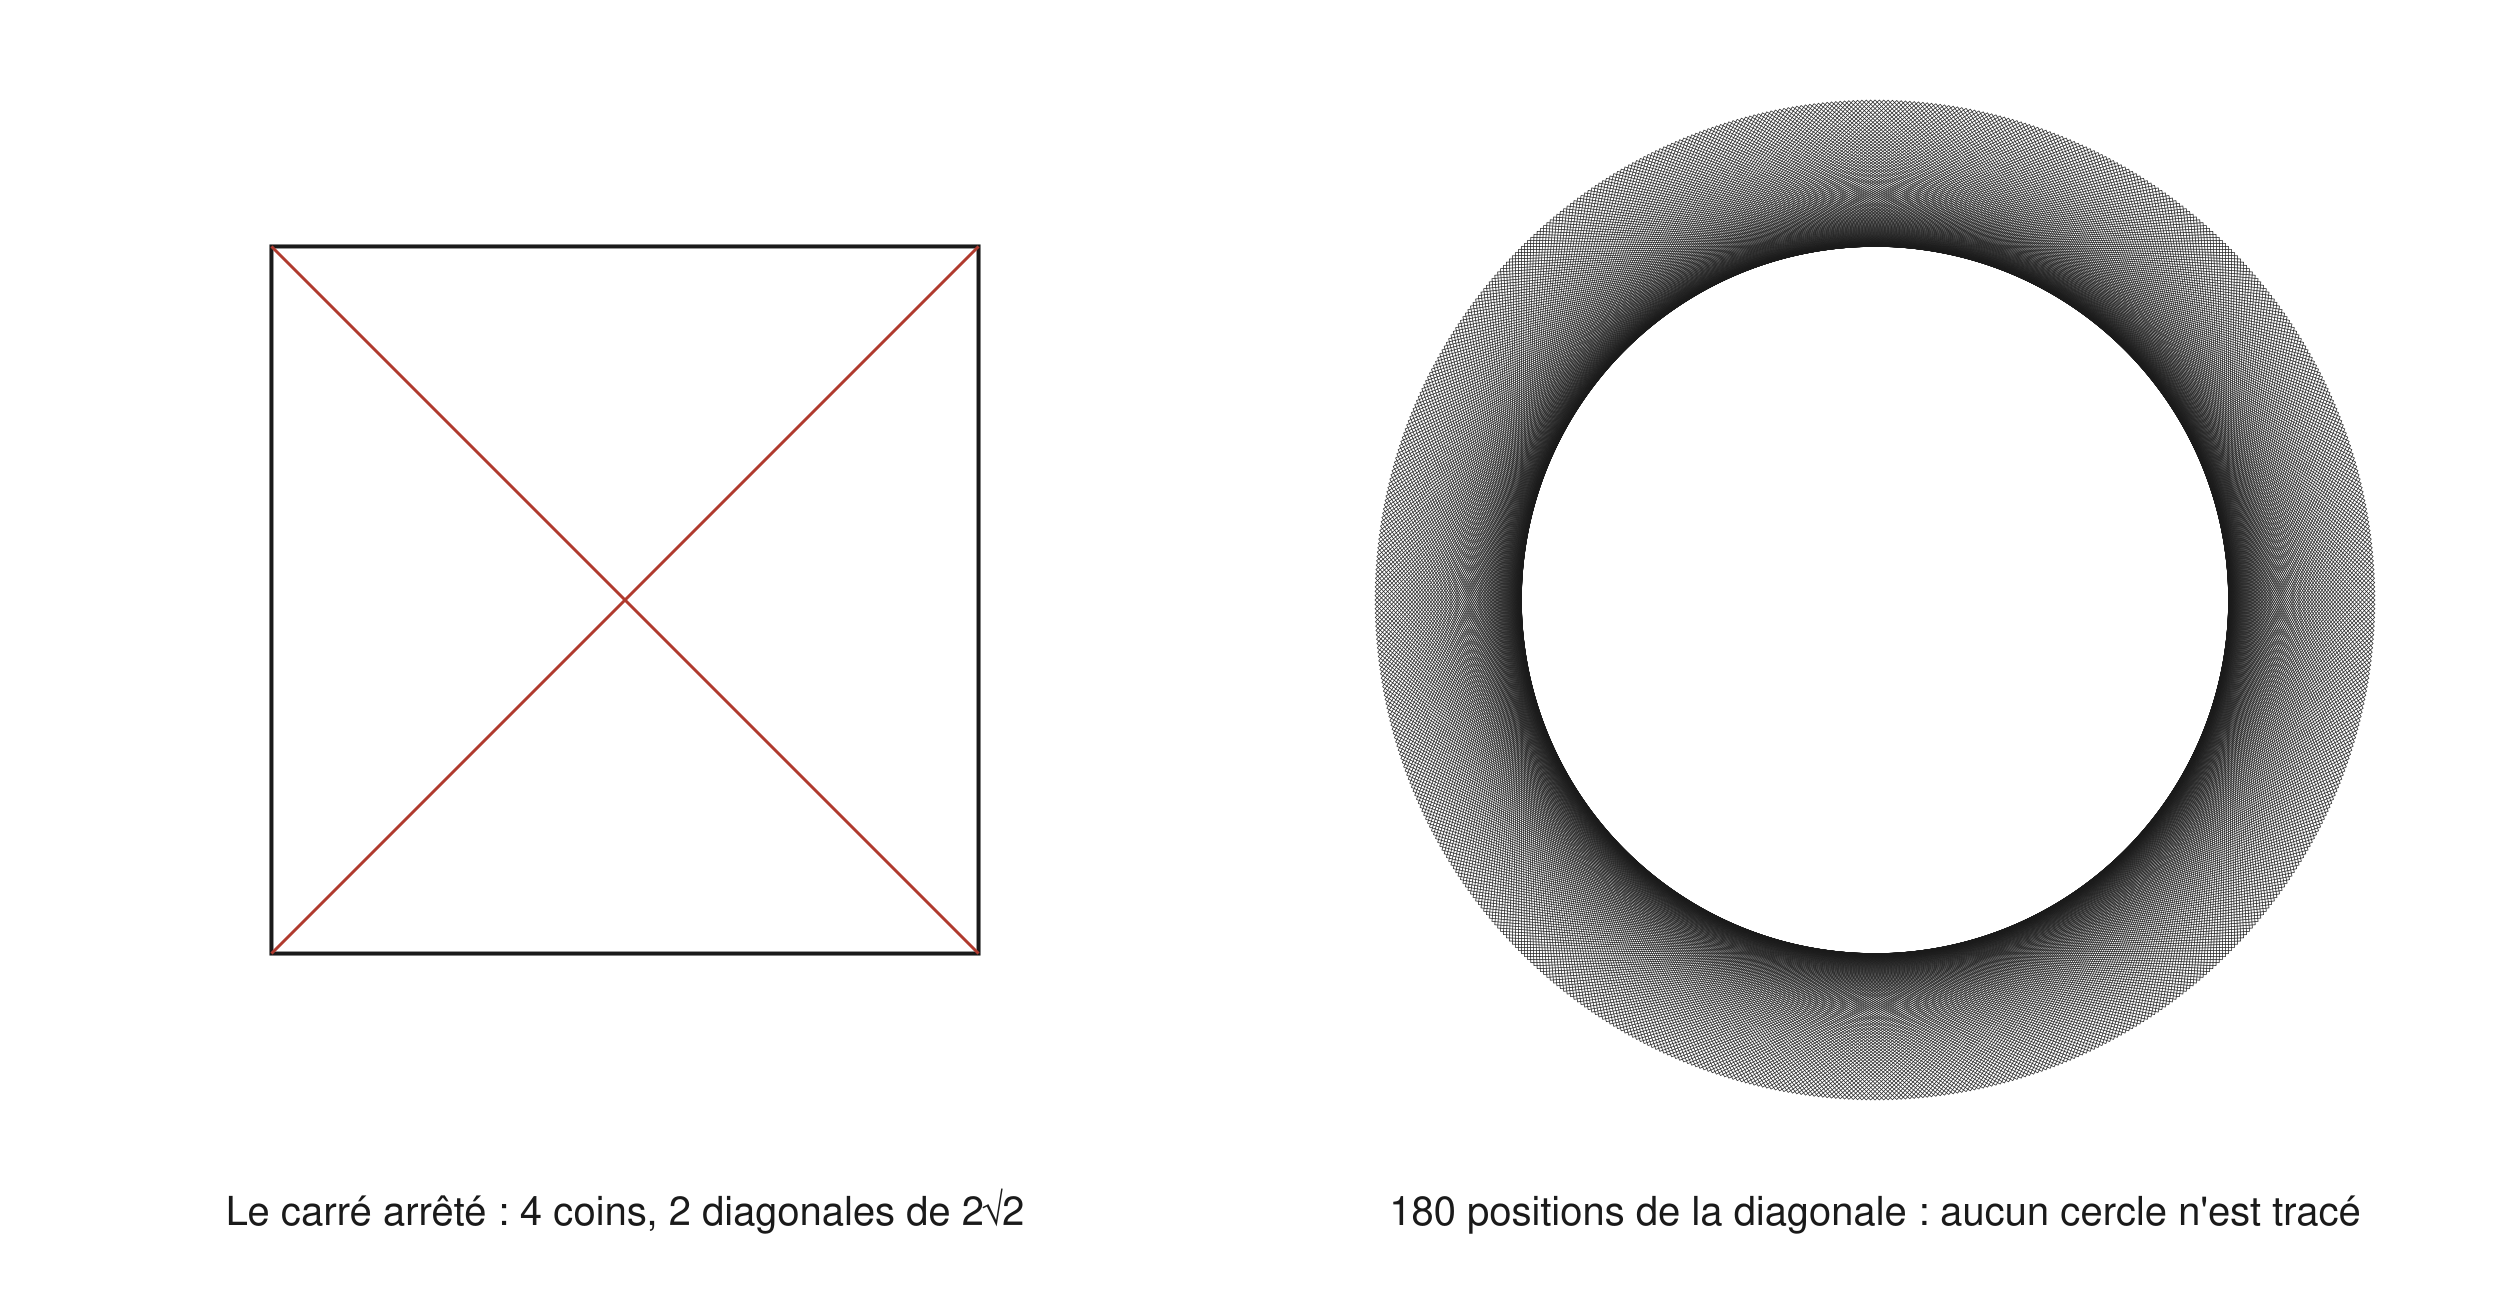
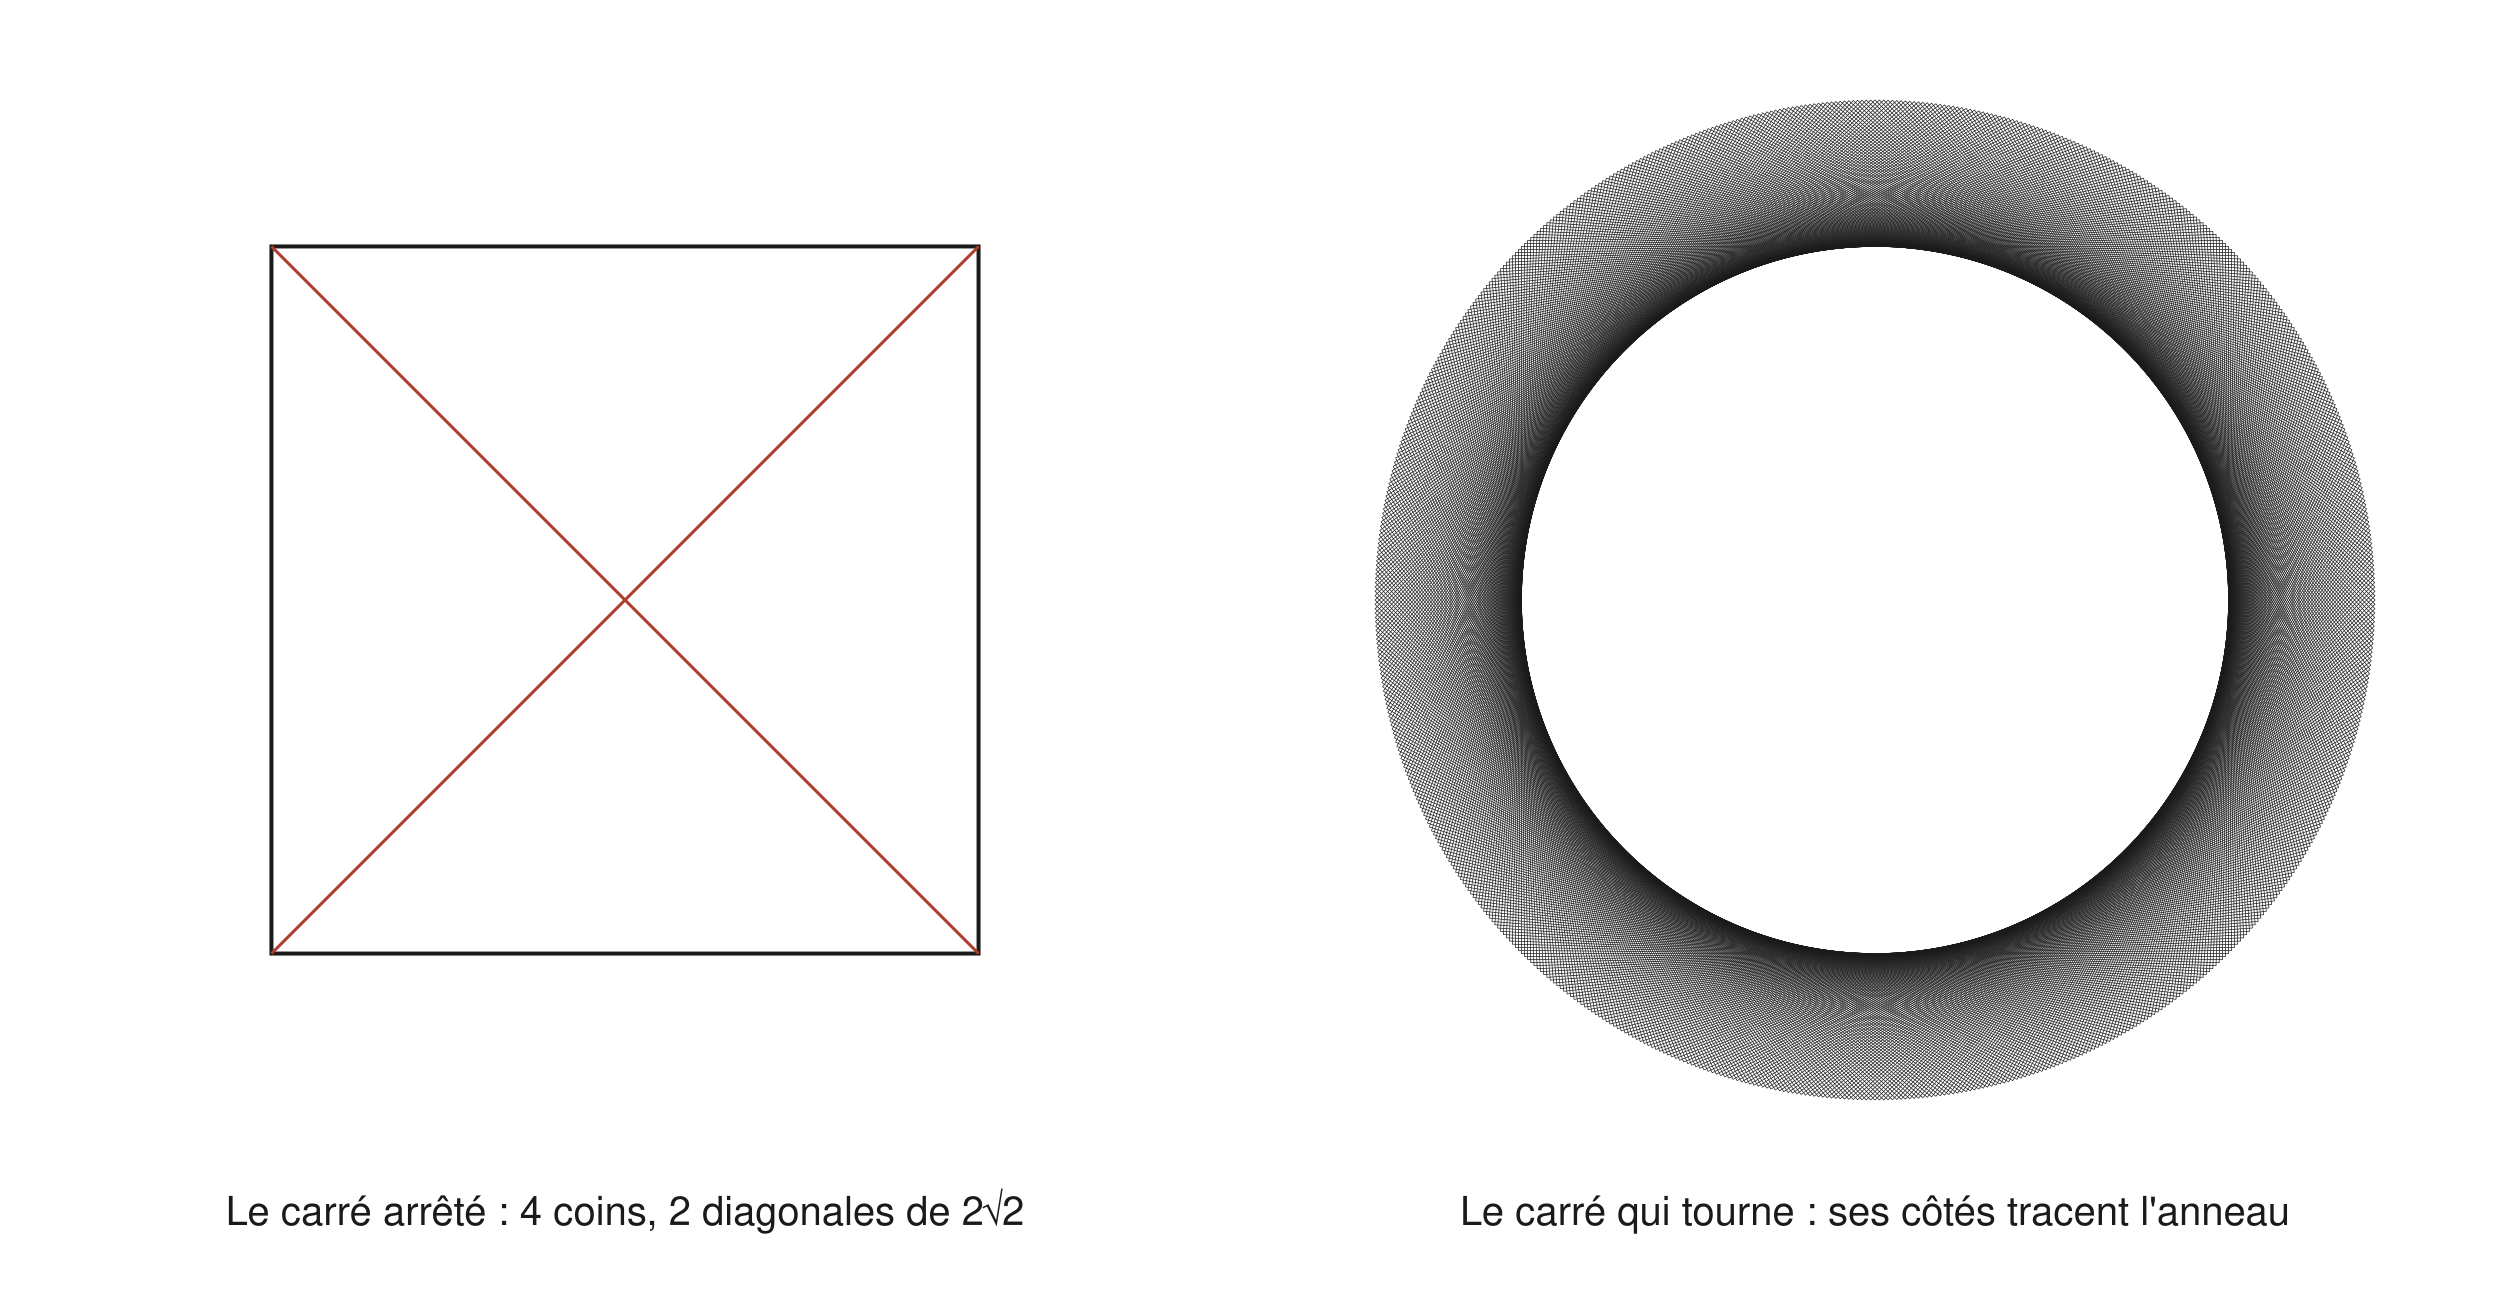
<svg xmlns="http://www.w3.org/2000/svg" viewBox="0 0 1000 520" font-family="Helvetica,Arial,sans-serif">
  <rect width="1000" height="520" fill="#fff" />
  <g transform="translate(250,240)">
    <polygon points="141.42,141.42 -141.42,141.42 -141.42,-141.42 141.42,-141.42" fill="none" stroke="#1a1a1a" stroke-width="1.6" />
    <line x1="-141.42" y1="-141.42" x2="141.42" y2="141.42" stroke="#b03a2e" stroke-width="1.2" />
    <line x1="-141.42" y1="141.42" x2="141.42" y2="-141.42" stroke="#b03a2e" stroke-width="1.2" />
  </g>
  <text x="250" y="490" text-anchor="middle" font-size="16" fill="#1a1a1a">Le carré arrêté : 4 coins, 2 diagonales de 2√2</text>
  <g transform="translate(750,240)">
    <polygon points="141.42,141.42 -141.42,141.42 -141.42,-141.42 141.42,-141.42" fill="none" stroke="#1a1a1a" stroke-width="0.28" />
    <polygon points="140.18,142.65 -142.65,140.18 -140.18,-142.65 142.65,-140.18" fill="none" stroke="#1a1a1a" stroke-width="0.28" />
    <polygon points="138.93,143.87 -143.87,138.93 -138.93,-143.87 143.87,-138.93" fill="none" stroke="#1a1a1a" stroke-width="0.28" />
    <polygon points="137.67,145.07 -145.07,137.67 -137.67,-145.07 145.07,-137.67" fill="none" stroke="#1a1a1a" stroke-width="0.28" />
    <polygon points="136.40,146.27 -146.27,136.40 -136.40,-146.27 146.27,-136.40" fill="none" stroke="#1a1a1a" stroke-width="0.28" />
    <polygon points="135.12,147.46 -147.46,135.12 -135.12,-147.46 147.46,-135.12" fill="none" stroke="#1a1a1a" stroke-width="0.28" />
    <polygon points="133.83,148.63 -148.63,133.83 -133.83,-148.63 148.63,-133.83" fill="none" stroke="#1a1a1a" stroke-width="0.28" />
    <polygon points="132.52,149.79 -149.79,132.52 -132.52,-149.79 149.79,-132.52" fill="none" stroke="#1a1a1a" stroke-width="0.28" />
    <polygon points="131.21,150.94 -150.94,131.21 -131.21,-150.94 150.94,-131.21" fill="none" stroke="#1a1a1a" stroke-width="0.28" />
    <polygon points="129.89,152.08 -152.08,129.89 -129.89,-152.08 152.08,-129.89" fill="none" stroke="#1a1a1a" stroke-width="0.28" />
    <polygon points="128.56,153.21 -153.21,128.56 -128.56,-153.21 153.21,-128.56" fill="none" stroke="#1a1a1a" stroke-width="0.28" />
    <polygon points="127.22,154.32 -154.32,127.22 -127.22,-154.32 154.32,-127.22" fill="none" stroke="#1a1a1a" stroke-width="0.28" />
    <polygon points="125.86,155.43 -155.43,125.86 -125.86,-155.43 155.43,-125.86" fill="none" stroke="#1a1a1a" stroke-width="0.28" />
    <polygon points="124.50,156.52 -156.52,124.50 -124.50,-156.52 156.52,-124.50" fill="none" stroke="#1a1a1a" stroke-width="0.28" />
    <polygon points="123.13,157.60 -157.60,123.13 -123.13,-157.60 157.60,-123.13" fill="none" stroke="#1a1a1a" stroke-width="0.28" />
    <polygon points="121.75,158.67 -158.67,121.75 -121.75,-158.67 158.67,-121.75" fill="none" stroke="#1a1a1a" stroke-width="0.28" />
    <polygon points="120.36,159.73 -159.73,120.36 -120.36,-159.73 159.73,-120.36" fill="none" stroke="#1a1a1a" stroke-width="0.28" />
    <polygon points="118.96,160.77 -160.77,118.96 -118.96,-160.77 160.77,-118.96" fill="none" stroke="#1a1a1a" stroke-width="0.28" />
    <polygon points="117.56,161.80 -161.80,117.56 -117.56,-161.80 161.80,-117.56" fill="none" stroke="#1a1a1a" stroke-width="0.28" />
    <polygon points="116.14,162.82 -162.82,116.14 -116.14,-162.82 162.82,-116.14" fill="none" stroke="#1a1a1a" stroke-width="0.28" />
    <polygon points="114.72,163.83 -163.83,114.72 -114.72,-163.83 163.83,-114.72" fill="none" stroke="#1a1a1a" stroke-width="0.28" />
    <polygon points="113.28,164.83 -164.83,113.28 -113.28,-164.83 164.83,-113.28" fill="none" stroke="#1a1a1a" stroke-width="0.28" />
    <polygon points="111.84,165.81 -165.81,111.84 -111.84,-165.81 165.81,-111.84" fill="none" stroke="#1a1a1a" stroke-width="0.28" />
    <polygon points="110.39,166.78 -166.78,110.39 -110.39,-166.78 166.78,-110.39" fill="none" stroke="#1a1a1a" stroke-width="0.28" />
    <polygon points="108.93,167.73 -167.73,108.93 -108.93,-167.73 167.73,-108.93" fill="none" stroke="#1a1a1a" stroke-width="0.28" />
    <polygon points="107.46,168.68 -168.68,107.46 -107.46,-168.68 168.68,-107.46" fill="none" stroke="#1a1a1a" stroke-width="0.28" />
    <polygon points="105.98,169.61 -169.61,105.98 -105.98,-169.61 169.61,-105.98" fill="none" stroke="#1a1a1a" stroke-width="0.28" />
    <polygon points="104.50,170.53 -170.53,104.50 -104.50,-170.53 170.53,-104.50" fill="none" stroke="#1a1a1a" stroke-width="0.28" />
    <polygon points="103.01,171.43 -171.43,103.01 -103.01,-171.43 171.43,-103.01" fill="none" stroke="#1a1a1a" stroke-width="0.28" />
    <polygon points="101.51,172.33 -172.33,101.51 -101.51,-172.33 172.33,-101.51" fill="none" stroke="#1a1a1a" stroke-width="0.28" />
    <polygon points="100.00,173.21 -173.21,100.00 -100.00,-173.21 173.21,-100.00" fill="none" stroke="#1a1a1a" stroke-width="0.28" />
    <polygon points="98.48,174.07 -174.07,98.48 -98.48,-174.07 174.07,-98.48" fill="none" stroke="#1a1a1a" stroke-width="0.28" />
    <polygon points="96.96,174.92 -174.92,96.96 -96.96,-174.92 174.92,-96.96" fill="none" stroke="#1a1a1a" stroke-width="0.28" />
    <polygon points="95.43,175.76 -175.76,95.43 -95.43,-175.76 175.76,-95.43" fill="none" stroke="#1a1a1a" stroke-width="0.28" />
    <polygon points="93.89,176.59 -176.59,93.89 -93.89,-176.59 176.59,-93.89" fill="none" stroke="#1a1a1a" stroke-width="0.28" />
    <polygon points="92.35,177.40 -177.40,92.35 -92.35,-177.40 177.40,-92.35" fill="none" stroke="#1a1a1a" stroke-width="0.28" />
    <polygon points="90.80,178.20 -178.20,90.80 -90.80,-178.20 178.20,-90.80" fill="none" stroke="#1a1a1a" stroke-width="0.28" />
    <polygon points="89.24,178.99 -178.99,89.24 -89.24,-178.99 178.99,-89.24" fill="none" stroke="#1a1a1a" stroke-width="0.28" />
    <polygon points="87.67,179.76 -179.76,87.67 -87.67,-179.76 179.76,-87.67" fill="none" stroke="#1a1a1a" stroke-width="0.28" />
    <polygon points="86.10,180.52 -180.52,86.10 -86.10,-180.52 180.52,-86.10" fill="none" stroke="#1a1a1a" stroke-width="0.28" />
    <polygon points="84.52,181.26 -181.26,84.52 -84.52,-181.26 181.26,-84.52" fill="none" stroke="#1a1a1a" stroke-width="0.28" />
    <polygon points="82.94,181.99 -181.99,82.94 -82.94,-181.99 181.99,-82.94" fill="none" stroke="#1a1a1a" stroke-width="0.28" />
    <polygon points="81.35,182.71 -182.71,81.35 -81.35,-182.71 182.71,-81.35" fill="none" stroke="#1a1a1a" stroke-width="0.28" />
    <polygon points="79.75,183.41 -183.41,79.75 -79.75,-183.41 183.41,-79.75" fill="none" stroke="#1a1a1a" stroke-width="0.28" />
    <polygon points="78.15,184.10 -184.10,78.15 -78.15,-184.10 184.10,-78.15" fill="none" stroke="#1a1a1a" stroke-width="0.28" />
    <polygon points="76.54,184.78 -184.78,76.54 -76.54,-184.78 184.78,-76.54" fill="none" stroke="#1a1a1a" stroke-width="0.28" />
    <polygon points="74.92,185.44 -185.44,74.92 -74.92,-185.44 185.44,-74.92" fill="none" stroke="#1a1a1a" stroke-width="0.28" />
    <polygon points="73.30,186.08 -186.08,73.30 -73.30,-186.08 186.08,-73.30" fill="none" stroke="#1a1a1a" stroke-width="0.28" />
    <polygon points="71.67,186.72 -186.72,71.67 -71.67,-186.72 186.72,-71.67" fill="none" stroke="#1a1a1a" stroke-width="0.28" />
    <polygon points="70.04,187.33 -187.33,70.04 -70.04,-187.33 187.33,-70.04" fill="none" stroke="#1a1a1a" stroke-width="0.28" />
    <polygon points="68.40,187.94 -187.94,68.40 -68.40,-187.94 187.94,-68.40" fill="none" stroke="#1a1a1a" stroke-width="0.28" />
    <polygon points="66.76,188.53 -188.53,66.76 -66.76,-188.53 188.53,-66.76" fill="none" stroke="#1a1a1a" stroke-width="0.28" />
    <polygon points="65.11,189.10 -189.10,65.11 -65.11,-189.10 189.10,-65.11" fill="none" stroke="#1a1a1a" stroke-width="0.28" />
    <polygon points="63.46,189.66 -189.66,63.46 -63.46,-189.66 189.66,-63.46" fill="none" stroke="#1a1a1a" stroke-width="0.28" />
    <polygon points="61.80,190.21 -190.21,61.80 -61.80,-190.21 190.21,-61.80" fill="none" stroke="#1a1a1a" stroke-width="0.28" />
    <polygon points="60.14,190.74 -190.74,60.14 -60.14,-190.74 190.74,-60.14" fill="none" stroke="#1a1a1a" stroke-width="0.28" />
    <polygon points="58.47,191.26 -191.26,58.47 -58.47,-191.26 191.26,-58.47" fill="none" stroke="#1a1a1a" stroke-width="0.28" />
    <polygon points="56.80,191.76 -191.76,56.80 -56.80,-191.76 191.76,-56.80" fill="none" stroke="#1a1a1a" stroke-width="0.28" />
    <polygon points="55.13,192.25 -192.25,55.13 -55.13,-192.25 192.25,-55.13" fill="none" stroke="#1a1a1a" stroke-width="0.28" />
    <polygon points="53.45,192.73 -192.73,53.45 -53.45,-192.73 192.73,-53.45" fill="none" stroke="#1a1a1a" stroke-width="0.28" />
    <polygon points="51.76,193.19 -193.19,51.76 -51.76,-193.19 193.19,-51.76" fill="none" stroke="#1a1a1a" stroke-width="0.28" />
    <polygon points="50.08,193.63 -193.63,50.08 -50.08,-193.63 193.63,-50.08" fill="none" stroke="#1a1a1a" stroke-width="0.28" />
    <polygon points="48.38,194.06 -194.06,48.38 -48.38,-194.06 194.06,-48.38" fill="none" stroke="#1a1a1a" stroke-width="0.28" />
    <polygon points="46.69,194.47 -194.47,46.69 -46.69,-194.47 194.47,-46.69" fill="none" stroke="#1a1a1a" stroke-width="0.28" />
    <polygon points="44.99,194.87 -194.87,44.99 -44.99,-194.87 194.87,-44.99" fill="none" stroke="#1a1a1a" stroke-width="0.28" />
    <polygon points="43.29,195.26 -195.26,43.29 -43.29,-195.26 195.26,-43.29" fill="none" stroke="#1a1a1a" stroke-width="0.28" />
    <polygon points="41.58,195.63 -195.63,41.58 -41.58,-195.63 195.63,-41.58" fill="none" stroke="#1a1a1a" stroke-width="0.28" />
    <polygon points="39.87,195.98 -195.98,39.87 -39.87,-195.98 195.98,-39.87" fill="none" stroke="#1a1a1a" stroke-width="0.28" />
    <polygon points="38.16,196.33 -196.33,38.16 -38.16,-196.33 196.33,-38.16" fill="none" stroke="#1a1a1a" stroke-width="0.28" />
    <polygon points="36.45,196.65 -196.65,36.45 -36.45,-196.65 196.65,-36.45" fill="none" stroke="#1a1a1a" stroke-width="0.28" />
    <polygon points="34.73,196.96 -196.96,34.73 -34.73,-196.96 196.96,-34.73" fill="none" stroke="#1a1a1a" stroke-width="0.28" />
    <polygon points="33.01,197.26 -197.26,33.01 -33.01,-197.26 197.26,-33.01" fill="none" stroke="#1a1a1a" stroke-width="0.28" />
    <polygon points="31.29,197.54 -197.54,31.29 -31.29,-197.54 197.54,-31.29" fill="none" stroke="#1a1a1a" stroke-width="0.28" />
    <polygon points="29.56,197.80 -197.80,29.56 -29.56,-197.80 197.80,-29.56" fill="none" stroke="#1a1a1a" stroke-width="0.28" />
    <polygon points="27.83,198.05 -198.05,27.83 -27.83,-198.05 198.05,-27.83" fill="none" stroke="#1a1a1a" stroke-width="0.28" />
    <polygon points="26.11,198.29 -198.29,26.11 -26.11,-198.29 198.29,-26.11" fill="none" stroke="#1a1a1a" stroke-width="0.28" />
    <polygon points="24.37,198.51 -198.51,24.37 -24.37,-198.51 198.51,-24.37" fill="none" stroke="#1a1a1a" stroke-width="0.28" />
    <polygon points="22.64,198.71 -198.71,22.64 -22.64,-198.71 198.71,-22.64" fill="none" stroke="#1a1a1a" stroke-width="0.28" />
    <polygon points="20.91,198.90 -198.90,20.91 -20.91,-198.90 198.90,-20.91" fill="none" stroke="#1a1a1a" stroke-width="0.28" />
    <polygon points="19.17,199.08 -199.08,19.17 -19.17,-199.08 199.08,-19.17" fill="none" stroke="#1a1a1a" stroke-width="0.28" />
    <polygon points="17.43,199.24 -199.24,17.43 -17.43,-199.24 199.24,-17.43" fill="none" stroke="#1a1a1a" stroke-width="0.28" />
    <polygon points="15.69,199.38 -199.38,15.69 -15.69,-199.38 199.38,-15.69" fill="none" stroke="#1a1a1a" stroke-width="0.28" />
    <polygon points="13.95,199.51 -199.51,13.95 -13.95,-199.51 199.51,-13.95" fill="none" stroke="#1a1a1a" stroke-width="0.28" />
    <polygon points="12.21,199.63 -199.63,12.21 -12.21,-199.63 199.63,-12.21" fill="none" stroke="#1a1a1a" stroke-width="0.28" />
    <polygon points="10.47,199.73 -199.73,10.47 -10.47,-199.73 199.73,-10.47" fill="none" stroke="#1a1a1a" stroke-width="0.28" />
    <polygon points="8.72,199.81 -199.81,8.72 -8.72,-199.81 199.81,-8.72" fill="none" stroke="#1a1a1a" stroke-width="0.28" />
    <polygon points="6.98,199.88 -199.88,6.98 -6.98,-199.88 199.88,-6.98" fill="none" stroke="#1a1a1a" stroke-width="0.28" />
    <polygon points="5.24,199.93 -199.93,5.24 -5.24,-199.93 199.93,-5.24" fill="none" stroke="#1a1a1a" stroke-width="0.28" />
    <polygon points="3.49,199.97 -199.97,3.49 -3.49,-199.97 199.97,-3.49" fill="none" stroke="#1a1a1a" stroke-width="0.28" />
    <polygon points="1.75,199.99 -199.99,1.75 -1.75,-199.99 199.99,-1.75" fill="none" stroke="#1a1a1a" stroke-width="0.28" />
    <polygon points="0.00,200.00 -200.00,0.00 -0.00,-200.00 200.00,-0.00" fill="none" stroke="#1a1a1a" stroke-width="0.28" />
    <polygon points="-1.75,199.99 -199.99,-1.75 1.75,-199.99 199.99,1.75" fill="none" stroke="#1a1a1a" stroke-width="0.28" />
    <polygon points="-3.49,199.97 -199.97,-3.49 3.49,-199.97 199.97,3.49" fill="none" stroke="#1a1a1a" stroke-width="0.28" />
    <polygon points="-5.24,199.93 -199.93,-5.24 5.24,-199.93 199.93,5.24" fill="none" stroke="#1a1a1a" stroke-width="0.28" />
    <polygon points="-6.98,199.88 -199.88,-6.98 6.98,-199.88 199.88,6.98" fill="none" stroke="#1a1a1a" stroke-width="0.28" />
    <polygon points="-8.72,199.81 -199.81,-8.72 8.72,-199.81 199.81,8.72" fill="none" stroke="#1a1a1a" stroke-width="0.28" />
    <polygon points="-10.47,199.73 -199.73,-10.47 10.47,-199.73 199.73,10.47" fill="none" stroke="#1a1a1a" stroke-width="0.28" />
    <polygon points="-12.21,199.63 -199.63,-12.21 12.21,-199.63 199.63,12.21" fill="none" stroke="#1a1a1a" stroke-width="0.28" />
    <polygon points="-13.95,199.51 -199.51,-13.95 13.95,-199.51 199.51,13.95" fill="none" stroke="#1a1a1a" stroke-width="0.28" />
    <polygon points="-15.69,199.38 -199.38,-15.69 15.69,-199.38 199.38,15.69" fill="none" stroke="#1a1a1a" stroke-width="0.28" />
    <polygon points="-17.43,199.24 -199.24,-17.43 17.43,-199.24 199.24,17.43" fill="none" stroke="#1a1a1a" stroke-width="0.28" />
    <polygon points="-19.17,199.08 -199.08,-19.17 19.17,-199.08 199.08,19.17" fill="none" stroke="#1a1a1a" stroke-width="0.28" />
    <polygon points="-20.91,198.90 -198.90,-20.91 20.91,-198.90 198.90,20.91" fill="none" stroke="#1a1a1a" stroke-width="0.28" />
    <polygon points="-22.64,198.71 -198.71,-22.64 22.64,-198.71 198.71,22.64" fill="none" stroke="#1a1a1a" stroke-width="0.28" />
    <polygon points="-24.37,198.51 -198.51,-24.37 24.37,-198.51 198.51,24.37" fill="none" stroke="#1a1a1a" stroke-width="0.28" />
    <polygon points="-26.11,198.29 -198.29,-26.11 26.11,-198.29 198.29,26.11" fill="none" stroke="#1a1a1a" stroke-width="0.28" />
    <polygon points="-27.83,198.05 -198.05,-27.83 27.83,-198.05 198.05,27.83" fill="none" stroke="#1a1a1a" stroke-width="0.28" />
    <polygon points="-29.56,197.80 -197.80,-29.56 29.56,-197.80 197.80,29.56" fill="none" stroke="#1a1a1a" stroke-width="0.28" />
    <polygon points="-31.29,197.54 -197.54,-31.29 31.29,-197.54 197.54,31.29" fill="none" stroke="#1a1a1a" stroke-width="0.28" />
    <polygon points="-33.01,197.26 -197.26,-33.01 33.01,-197.26 197.26,33.01" fill="none" stroke="#1a1a1a" stroke-width="0.28" />
    <polygon points="-34.73,196.96 -196.96,-34.73 34.73,-196.96 196.96,34.73" fill="none" stroke="#1a1a1a" stroke-width="0.28" />
    <polygon points="-36.45,196.65 -196.65,-36.45 36.45,-196.65 196.65,36.45" fill="none" stroke="#1a1a1a" stroke-width="0.28" />
    <polygon points="-38.16,196.33 -196.33,-38.16 38.16,-196.33 196.33,38.16" fill="none" stroke="#1a1a1a" stroke-width="0.28" />
    <polygon points="-39.87,195.98 -195.98,-39.87 39.87,-195.98 195.98,39.87" fill="none" stroke="#1a1a1a" stroke-width="0.28" />
    <polygon points="-41.58,195.63 -195.63,-41.58 41.58,-195.63 195.63,41.58" fill="none" stroke="#1a1a1a" stroke-width="0.28" />
    <polygon points="-43.29,195.26 -195.26,-43.29 43.29,-195.26 195.26,43.29" fill="none" stroke="#1a1a1a" stroke-width="0.28" />
    <polygon points="-44.99,194.87 -194.87,-44.99 44.99,-194.87 194.87,44.99" fill="none" stroke="#1a1a1a" stroke-width="0.28" />
    <polygon points="-46.69,194.47 -194.47,-46.69 46.69,-194.47 194.47,46.69" fill="none" stroke="#1a1a1a" stroke-width="0.28" />
    <polygon points="-48.38,194.06 -194.06,-48.38 48.38,-194.06 194.06,48.38" fill="none" stroke="#1a1a1a" stroke-width="0.28" />
    <polygon points="-50.08,193.63 -193.63,-50.08 50.08,-193.63 193.63,50.08" fill="none" stroke="#1a1a1a" stroke-width="0.28" />
    <polygon points="-51.76,193.19 -193.19,-51.76 51.76,-193.19 193.19,51.76" fill="none" stroke="#1a1a1a" stroke-width="0.28" />
    <polygon points="-53.45,192.73 -192.73,-53.45 53.45,-192.73 192.73,53.45" fill="none" stroke="#1a1a1a" stroke-width="0.28" />
    <polygon points="-55.13,192.25 -192.25,-55.13 55.13,-192.25 192.25,55.13" fill="none" stroke="#1a1a1a" stroke-width="0.28" />
    <polygon points="-56.80,191.76 -191.76,-56.80 56.80,-191.76 191.76,56.80" fill="none" stroke="#1a1a1a" stroke-width="0.28" />
    <polygon points="-58.47,191.26 -191.26,-58.47 58.47,-191.26 191.26,58.47" fill="none" stroke="#1a1a1a" stroke-width="0.28" />
    <polygon points="-60.14,190.74 -190.74,-60.14 60.14,-190.74 190.74,60.14" fill="none" stroke="#1a1a1a" stroke-width="0.28" />
    <polygon points="-61.80,190.21 -190.21,-61.80 61.80,-190.21 190.21,61.80" fill="none" stroke="#1a1a1a" stroke-width="0.28" />
    <polygon points="-63.46,189.66 -189.66,-63.46 63.46,-189.66 189.66,63.46" fill="none" stroke="#1a1a1a" stroke-width="0.28" />
    <polygon points="-65.11,189.10 -189.10,-65.11 65.11,-189.10 189.10,65.11" fill="none" stroke="#1a1a1a" stroke-width="0.28" />
    <polygon points="-66.76,188.53 -188.53,-66.76 66.76,-188.53 188.53,66.76" fill="none" stroke="#1a1a1a" stroke-width="0.28" />
    <polygon points="-68.40,187.94 -187.94,-68.40 68.40,-187.94 187.94,68.40" fill="none" stroke="#1a1a1a" stroke-width="0.28" />
    <polygon points="-70.04,187.33 -187.33,-70.04 70.04,-187.33 187.33,70.04" fill="none" stroke="#1a1a1a" stroke-width="0.28" />
    <polygon points="-71.67,186.72 -186.72,-71.67 71.67,-186.72 186.72,71.67" fill="none" stroke="#1a1a1a" stroke-width="0.28" />
    <polygon points="-73.30,186.08 -186.08,-73.30 73.30,-186.08 186.08,73.30" fill="none" stroke="#1a1a1a" stroke-width="0.28" />
    <polygon points="-74.92,185.44 -185.44,-74.92 74.92,-185.44 185.44,74.92" fill="none" stroke="#1a1a1a" stroke-width="0.28" />
    <polygon points="-76.54,184.78 -184.78,-76.54 76.54,-184.78 184.78,76.54" fill="none" stroke="#1a1a1a" stroke-width="0.28" />
    <polygon points="-78.15,184.10 -184.10,-78.15 78.15,-184.10 184.10,78.15" fill="none" stroke="#1a1a1a" stroke-width="0.28" />
    <polygon points="-79.75,183.41 -183.41,-79.75 79.75,-183.41 183.41,79.75" fill="none" stroke="#1a1a1a" stroke-width="0.28" />
    <polygon points="-81.35,182.71 -182.71,-81.35 81.35,-182.71 182.71,81.35" fill="none" stroke="#1a1a1a" stroke-width="0.28" />
    <polygon points="-82.94,181.99 -181.99,-82.94 82.94,-181.99 181.99,82.94" fill="none" stroke="#1a1a1a" stroke-width="0.28" />
    <polygon points="-84.52,181.26 -181.26,-84.52 84.52,-181.26 181.26,84.52" fill="none" stroke="#1a1a1a" stroke-width="0.28" />
    <polygon points="-86.10,180.52 -180.52,-86.10 86.10,-180.52 180.52,86.10" fill="none" stroke="#1a1a1a" stroke-width="0.28" />
    <polygon points="-87.67,179.76 -179.76,-87.67 87.67,-179.76 179.76,87.67" fill="none" stroke="#1a1a1a" stroke-width="0.28" />
    <polygon points="-89.24,178.99 -178.99,-89.24 89.24,-178.99 178.99,89.24" fill="none" stroke="#1a1a1a" stroke-width="0.28" />
    <polygon points="-90.80,178.20 -178.20,-90.80 90.80,-178.20 178.20,90.80" fill="none" stroke="#1a1a1a" stroke-width="0.28" />
    <polygon points="-92.35,177.40 -177.40,-92.35 92.35,-177.40 177.40,92.35" fill="none" stroke="#1a1a1a" stroke-width="0.28" />
    <polygon points="-93.89,176.59 -176.59,-93.89 93.89,-176.59 176.59,93.89" fill="none" stroke="#1a1a1a" stroke-width="0.28" />
    <polygon points="-95.43,175.76 -175.76,-95.43 95.43,-175.76 175.76,95.43" fill="none" stroke="#1a1a1a" stroke-width="0.28" />
    <polygon points="-96.96,174.92 -174.92,-96.96 96.96,-174.92 174.92,96.96" fill="none" stroke="#1a1a1a" stroke-width="0.28" />
    <polygon points="-98.48,174.07 -174.07,-98.48 98.48,-174.07 174.07,98.48" fill="none" stroke="#1a1a1a" stroke-width="0.28" />
    <polygon points="-100.00,173.21 -173.21,-100.00 100.00,-173.21 173.21,100.00" fill="none" stroke="#1a1a1a" stroke-width="0.28" />
    <polygon points="-101.51,172.33 -172.33,-101.51 101.51,-172.33 172.33,101.51" fill="none" stroke="#1a1a1a" stroke-width="0.28" />
    <polygon points="-103.01,171.43 -171.43,-103.01 103.01,-171.43 171.43,103.01" fill="none" stroke="#1a1a1a" stroke-width="0.28" />
    <polygon points="-104.50,170.53 -170.53,-104.50 104.50,-170.53 170.53,104.50" fill="none" stroke="#1a1a1a" stroke-width="0.28" />
    <polygon points="-105.98,169.61 -169.61,-105.98 105.98,-169.61 169.61,105.98" fill="none" stroke="#1a1a1a" stroke-width="0.28" />
    <polygon points="-107.46,168.68 -168.68,-107.46 107.46,-168.68 168.68,107.46" fill="none" stroke="#1a1a1a" stroke-width="0.28" />
    <polygon points="-108.93,167.73 -167.73,-108.93 108.93,-167.73 167.73,108.93" fill="none" stroke="#1a1a1a" stroke-width="0.28" />
    <polygon points="-110.39,166.78 -166.78,-110.39 110.39,-166.78 166.78,110.39" fill="none" stroke="#1a1a1a" stroke-width="0.28" />
    <polygon points="-111.84,165.81 -165.81,-111.84 111.84,-165.81 165.81,111.84" fill="none" stroke="#1a1a1a" stroke-width="0.28" />
    <polygon points="-113.28,164.83 -164.83,-113.28 113.28,-164.83 164.83,113.28" fill="none" stroke="#1a1a1a" stroke-width="0.28" />
    <polygon points="-114.72,163.83 -163.83,-114.72 114.72,-163.83 163.83,114.72" fill="none" stroke="#1a1a1a" stroke-width="0.28" />
    <polygon points="-116.14,162.82 -162.82,-116.14 116.14,-162.82 162.82,116.14" fill="none" stroke="#1a1a1a" stroke-width="0.28" />
    <polygon points="-117.56,161.80 -161.80,-117.56 117.56,-161.80 161.80,117.56" fill="none" stroke="#1a1a1a" stroke-width="0.28" />
    <polygon points="-118.96,160.77 -160.77,-118.96 118.96,-160.77 160.77,118.96" fill="none" stroke="#1a1a1a" stroke-width="0.28" />
    <polygon points="-120.36,159.73 -159.73,-120.36 120.36,-159.73 159.73,120.36" fill="none" stroke="#1a1a1a" stroke-width="0.28" />
    <polygon points="-121.75,158.67 -158.67,-121.75 121.75,-158.67 158.67,121.75" fill="none" stroke="#1a1a1a" stroke-width="0.28" />
    <polygon points="-123.13,157.60 -157.60,-123.13 123.13,-157.60 157.60,123.13" fill="none" stroke="#1a1a1a" stroke-width="0.28" />
    <polygon points="-124.50,156.52 -156.52,-124.50 124.50,-156.52 156.52,124.50" fill="none" stroke="#1a1a1a" stroke-width="0.28" />
    <polygon points="-125.86,155.43 -155.43,-125.86 125.86,-155.43 155.43,125.86" fill="none" stroke="#1a1a1a" stroke-width="0.28" />
    <polygon points="-127.22,154.32 -154.32,-127.22 127.22,-154.32 154.32,127.22" fill="none" stroke="#1a1a1a" stroke-width="0.28" />
    <polygon points="-128.56,153.21 -153.21,-128.56 128.56,-153.21 153.21,128.56" fill="none" stroke="#1a1a1a" stroke-width="0.28" />
    <polygon points="-129.89,152.08 -152.08,-129.89 129.89,-152.08 152.08,129.89" fill="none" stroke="#1a1a1a" stroke-width="0.28" />
    <polygon points="-131.21,150.94 -150.94,-131.21 131.21,-150.94 150.94,131.21" fill="none" stroke="#1a1a1a" stroke-width="0.28" />
    <polygon points="-132.52,149.79 -149.79,-132.52 132.52,-149.79 149.79,132.52" fill="none" stroke="#1a1a1a" stroke-width="0.28" />
    <polygon points="-133.83,148.63 -148.63,-133.83 133.83,-148.63 148.63,133.83" fill="none" stroke="#1a1a1a" stroke-width="0.28" />
    <polygon points="-135.12,147.46 -147.46,-135.12 135.12,-147.46 147.46,135.12" fill="none" stroke="#1a1a1a" stroke-width="0.28" />
    <polygon points="-136.40,146.27 -146.27,-136.40 136.40,-146.27 146.27,136.40" fill="none" stroke="#1a1a1a" stroke-width="0.28" />
    <polygon points="-137.67,145.07 -145.07,-137.67 137.67,-145.07 145.07,137.67" fill="none" stroke="#1a1a1a" stroke-width="0.28" />
    <polygon points="-138.93,143.87 -143.87,-138.93 138.93,-143.87 143.87,138.93" fill="none" stroke="#1a1a1a" stroke-width="0.28" />
    <polygon points="-140.18,142.65 -142.65,-140.18 140.18,-142.65 142.65,140.18" fill="none" stroke="#1a1a1a" stroke-width="0.28" />
  </g>
-   <text x="750" y="490" text-anchor="middle" font-size="16" fill="#1a1a1a">180 positions de la diagonale : aucun cercle n'est tracé</text>
+   <text x="750" y="490" text-anchor="middle" font-size="16" fill="#1a1a1a">Le carré qui tourne : ses côtés tracent l'anneau</text>
</svg>
